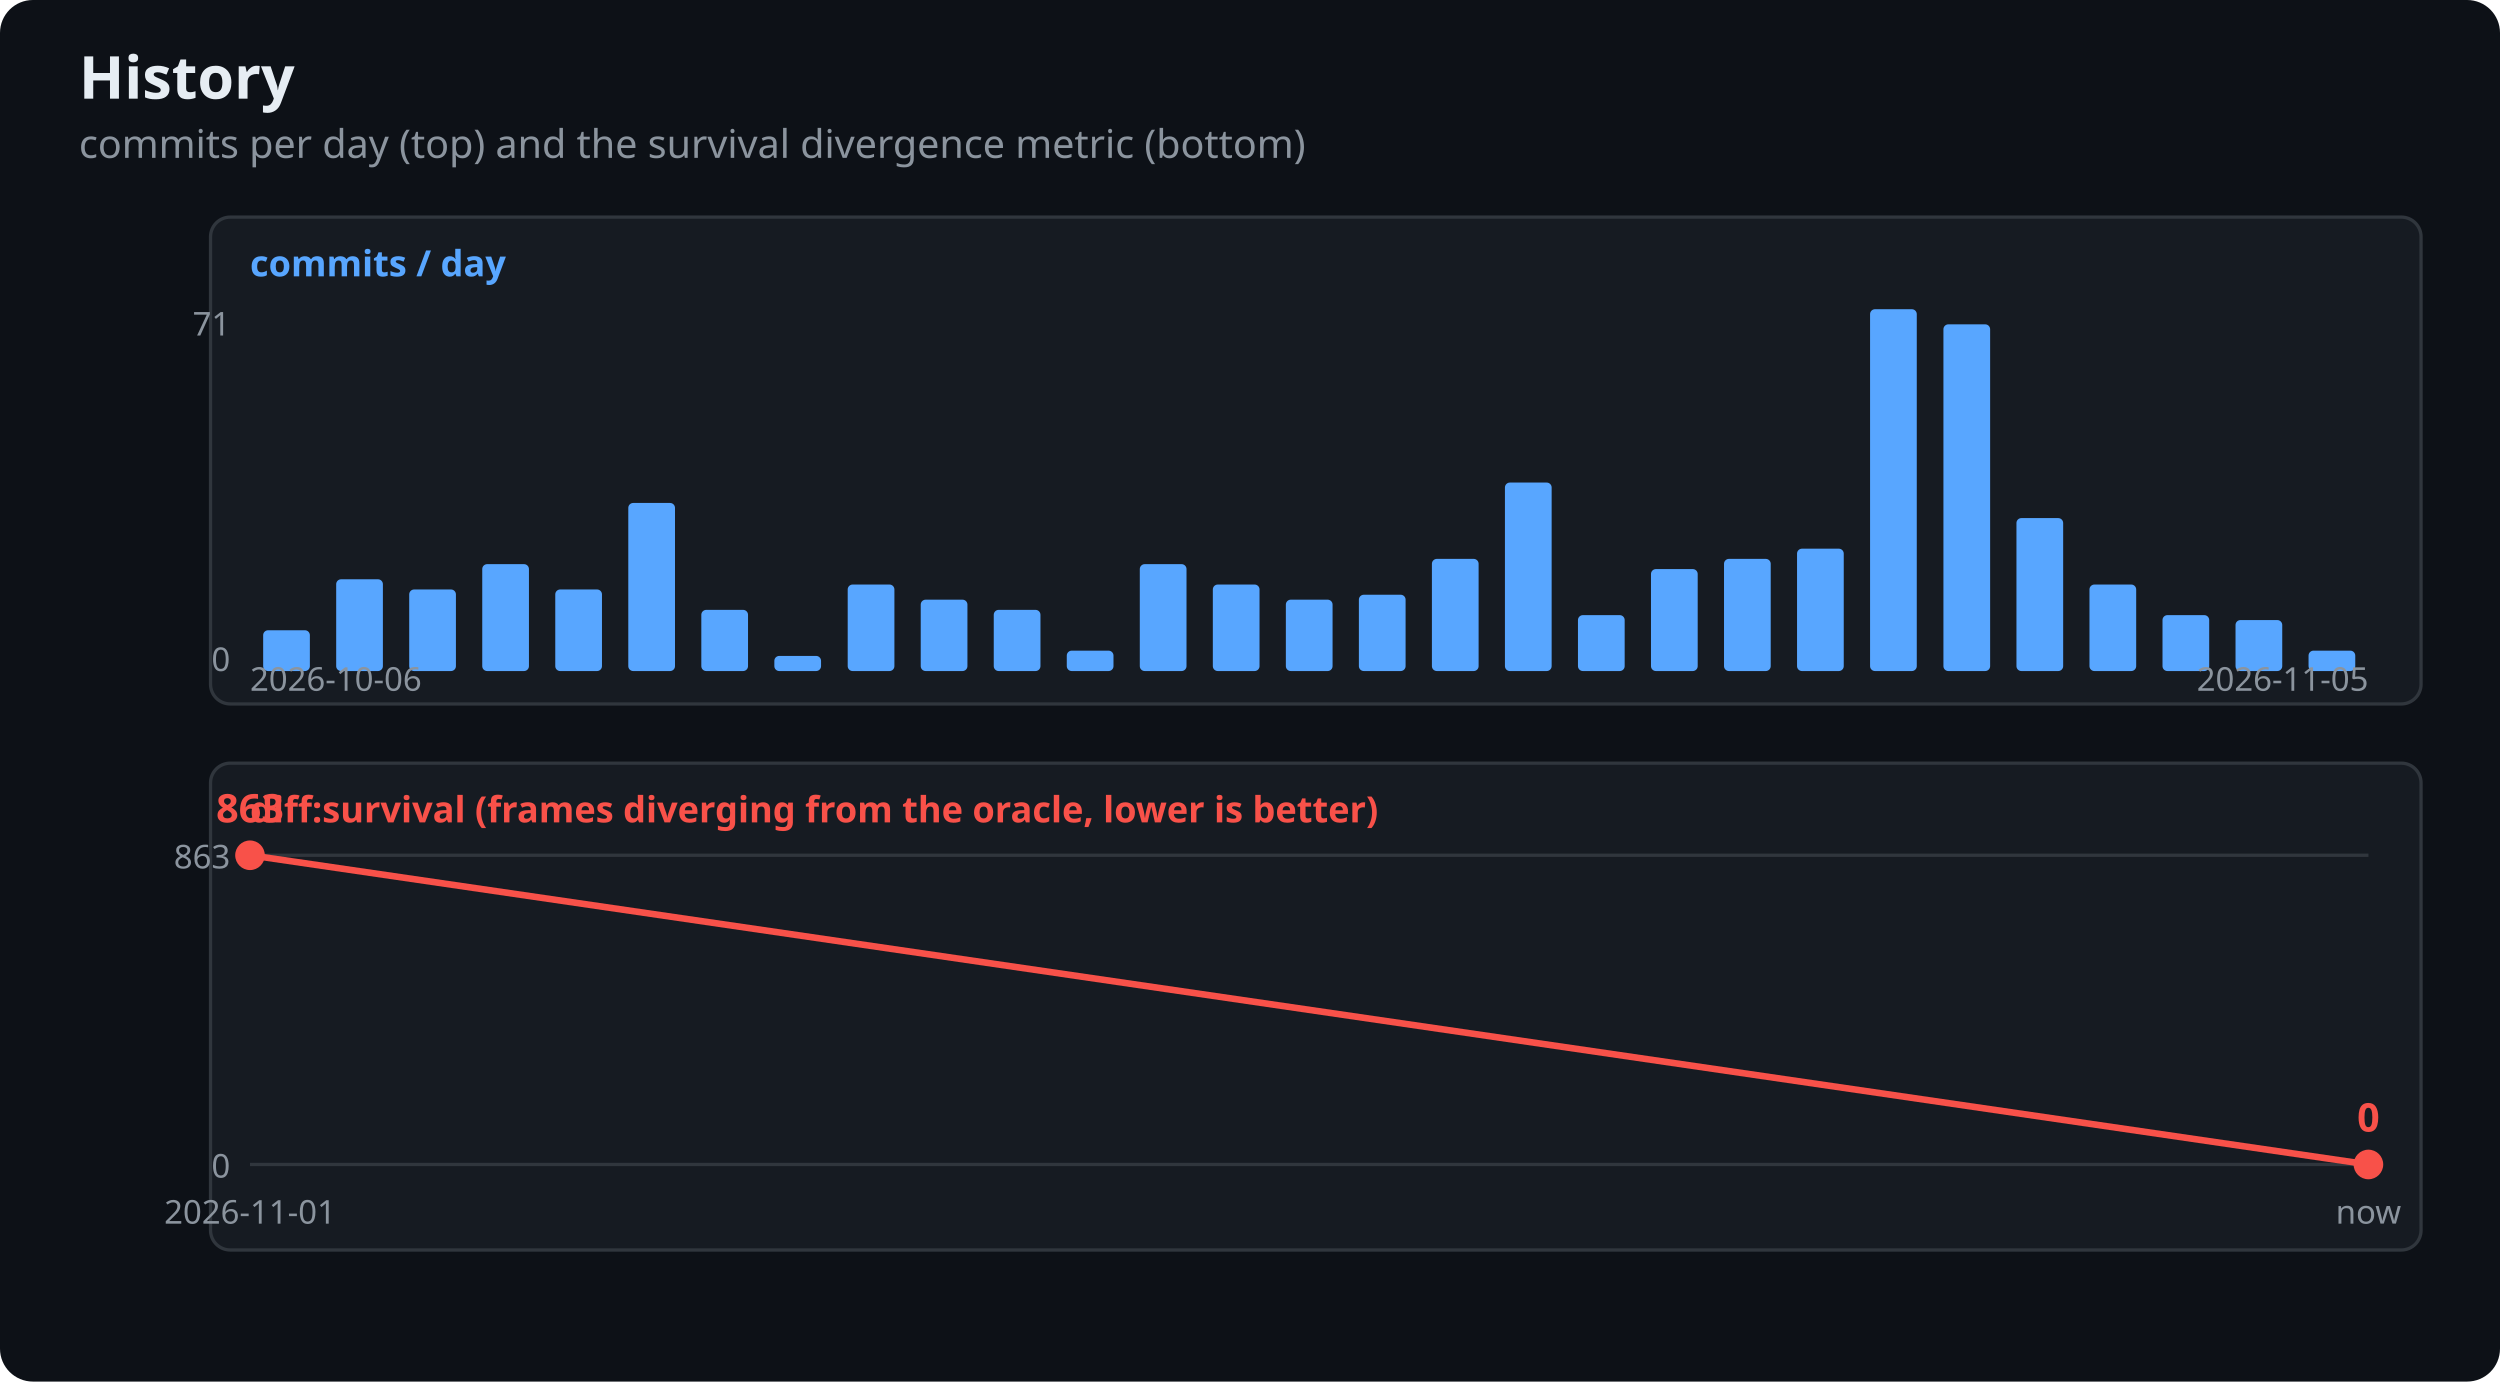
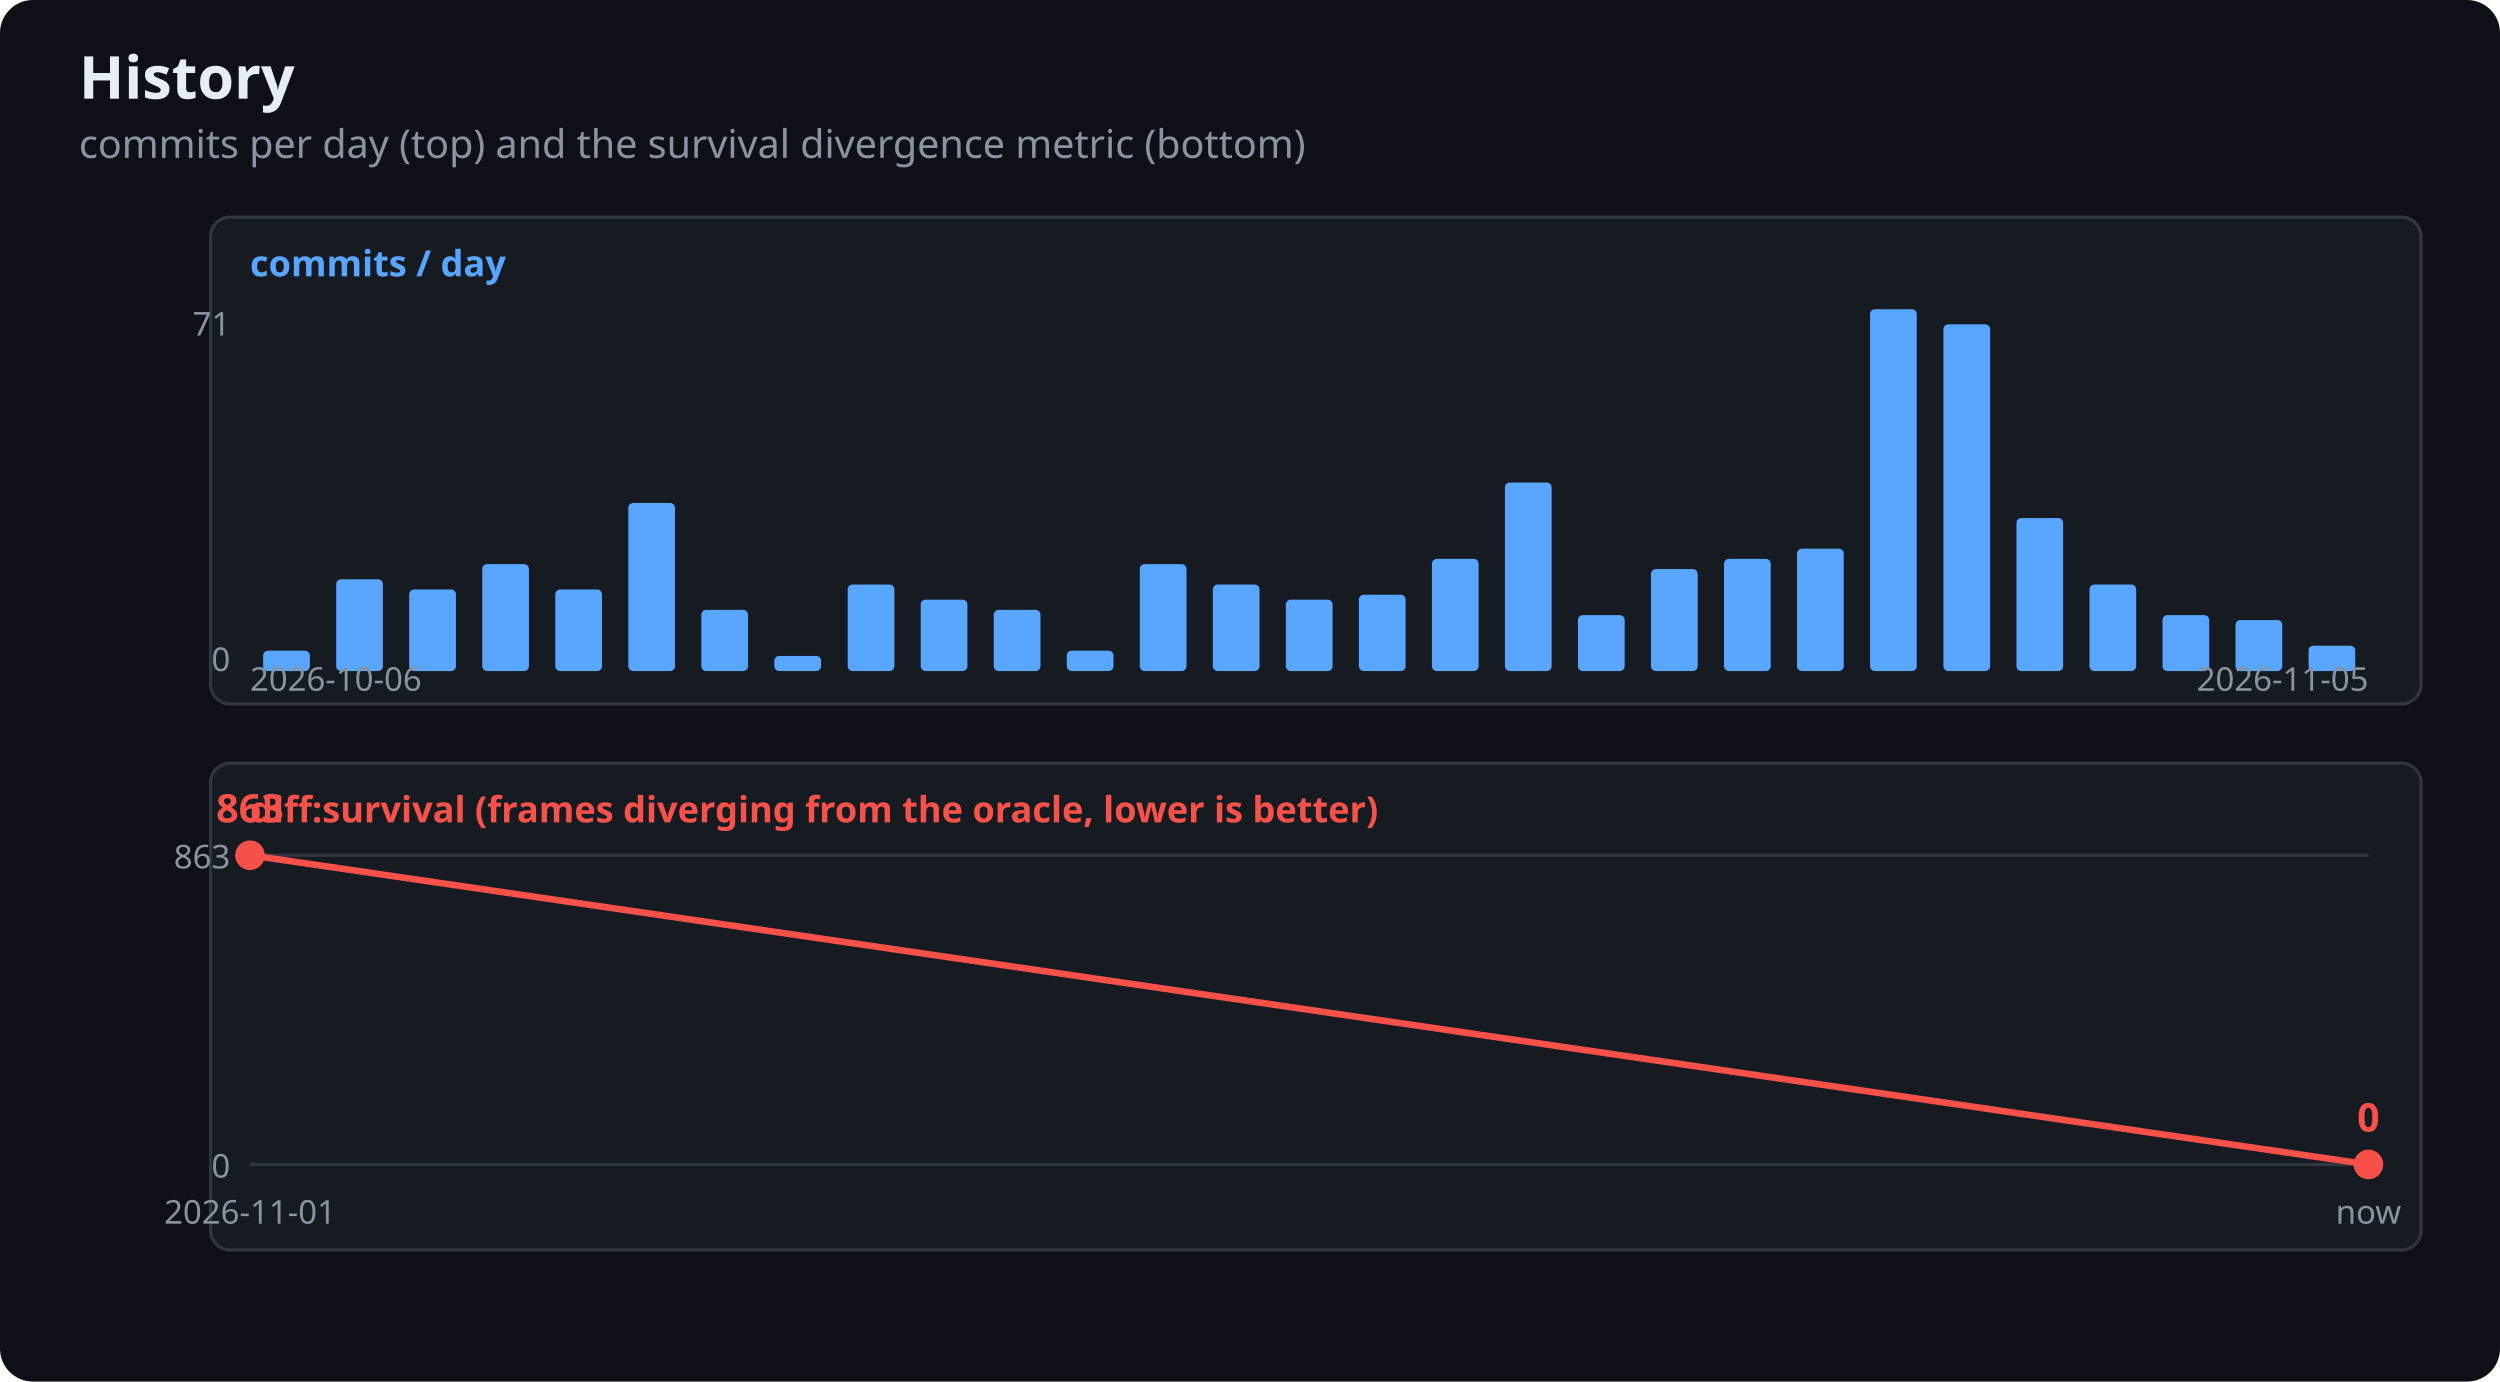
<svg xmlns="http://www.w3.org/2000/svg" width="760" height="420" viewBox="0 0 760 420" font-family="Segoe UI,Ubuntu,sans-serif">
  <rect width="760" height="420" rx="10" fill="#0d1117" />
  <text x="24" y="30" fill="#e6edf3" font-size="18" font-weight="600">History</text>
  <text x="24" y="48" fill="#8b949e" font-size="12">commits per day (top) and the survival divergence metric (bottom)</text>
  <rect x="64" y="66" width="672" height="148" fill="#161b22" stroke="#30363d" rx="6" />
  <text x="76" y="84" fill="#58a6ff" font-size="11" font-weight="600">commits / day</text>
-   <rect x="80.0" y="191.6" width="14.2" height="12.4" fill="#58a6ff" rx="1.5" />
+   <rect x="80.0" y="197.8" width="14.2" height="6.2" fill="#58a6ff" rx="1.5" />
  <rect x="102.2" y="176.1" width="14.2" height="27.9" fill="#58a6ff" rx="1.5" />
  <rect x="124.4" y="179.2" width="14.2" height="24.8" fill="#58a6ff" rx="1.5" />
  <rect x="146.6" y="171.5" width="14.2" height="32.5" fill="#58a6ff" rx="1.5" />
  <rect x="168.8" y="179.2" width="14.2" height="24.8" fill="#58a6ff" rx="1.5" />
  <rect x="191.0" y="152.9" width="14.2" height="51.1" fill="#58a6ff" rx="1.5" />
  <rect x="213.2" y="185.4" width="14.2" height="18.6" fill="#58a6ff" rx="1.5" />
  <rect x="235.4" y="199.4" width="14.2" height="4.6" fill="#58a6ff" rx="1.5" />
  <rect x="257.7" y="177.7" width="14.2" height="26.3" fill="#58a6ff" rx="1.5" />
  <rect x="279.9" y="182.3" width="14.2" height="21.7" fill="#58a6ff" rx="1.5" />
  <rect x="302.1" y="185.4" width="14.2" height="18.6" fill="#58a6ff" rx="1.5" />
  <rect x="324.3" y="197.8" width="14.2" height="6.2" fill="#58a6ff" rx="1.5" />
  <rect x="346.5" y="171.5" width="14.2" height="32.5" fill="#58a6ff" rx="1.5" />
  <rect x="368.7" y="177.7" width="14.2" height="26.3" fill="#58a6ff" rx="1.5" />
  <rect x="390.9" y="182.3" width="14.2" height="21.7" fill="#58a6ff" rx="1.5" />
  <rect x="413.1" y="180.8" width="14.2" height="23.2" fill="#58a6ff" rx="1.5" />
  <rect x="435.3" y="169.9" width="14.2" height="34.1" fill="#58a6ff" rx="1.5" />
  <rect x="457.5" y="146.7" width="14.2" height="57.3" fill="#58a6ff" rx="1.5" />
  <rect x="479.7" y="187.0" width="14.2" height="17.0" fill="#58a6ff" rx="1.5" />
  <rect x="501.9" y="173.0" width="14.2" height="31.0" fill="#58a6ff" rx="1.5" />
  <rect x="524.1" y="169.9" width="14.2" height="34.1" fill="#58a6ff" rx="1.5" />
  <rect x="546.3" y="166.8" width="14.2" height="37.2" fill="#58a6ff" rx="1.5" />
  <rect x="568.5" y="94.0" width="14.2" height="110.0" fill="#58a6ff" rx="1.5" />
  <rect x="590.8" y="98.6" width="14.2" height="105.4" fill="#58a6ff" rx="1.5" />
  <rect x="613.0" y="157.5" width="14.2" height="46.5" fill="#58a6ff" rx="1.5" />
  <rect x="635.2" y="177.7" width="14.2" height="26.3" fill="#58a6ff" rx="1.5" />
  <rect x="657.4" y="187.0" width="14.2" height="17.0" fill="#58a6ff" rx="1.5" />
  <rect x="679.6" y="188.5" width="14.2" height="15.5" fill="#58a6ff" rx="1.5" />
-   <rect x="701.8" y="197.8" width="14.2" height="6.2" fill="#58a6ff" rx="1.5" />
+   <rect x="701.8" y="196.3" width="14.2" height="7.7" fill="#58a6ff" rx="1.5" />
  <text x="70" y="102" fill="#8b949e" font-size="10" text-anchor="end">71</text>
  <text x="70" y="204" fill="#8b949e" font-size="10" text-anchor="end">0</text>
  <text x="76" y="210" fill="#8b949e" font-size="10">2026-10-06</text>
  <text x="720" y="210" fill="#8b949e" font-size="10" text-anchor="end">2026-11-05</text>
  <rect x="64" y="232" width="672" height="148" fill="#161b22" stroke="#30363d" rx="6" />
  <text x="76" y="250" fill="#f85149" font-size="11" font-weight="600">diff:survival (frames diverging from the oracle, lower is better)</text>
  <line x1="76" y1="354.0" x2="720" y2="354.0" stroke="#30363d" stroke-width="1" />
  <text x="70" y="358.0" fill="#8b949e" font-size="10" text-anchor="end">0</text>
  <line x1="76" y1="260.0" x2="720" y2="260.0" stroke="#30363d" stroke-width="1" />
  <text x="70" y="264.0" fill="#8b949e" font-size="10" text-anchor="end">863</text>
  <circle cx="76.0" cy="260.0" r="4.5" fill="#f85149" />
  <text x="76.0" y="250.0" fill="#f85149" font-size="12" font-weight="600" text-anchor="middle">863</text>
  <text x="76.0" y="372" fill="#8b949e" font-size="10" text-anchor="middle">2026-11-01</text>
  <circle cx="720.0" cy="354.0" r="4.5" fill="#f85149" />
  <text x="720.0" y="344.0" fill="#f85149" font-size="12" font-weight="600" text-anchor="middle">0</text>
  <text x="720.0" y="372" fill="#8b949e" font-size="10" text-anchor="middle">now</text>
  <polyline points="76.0,260.0 720.0,354.0" fill="none" stroke="#f85149" stroke-width="2" />
</svg>
